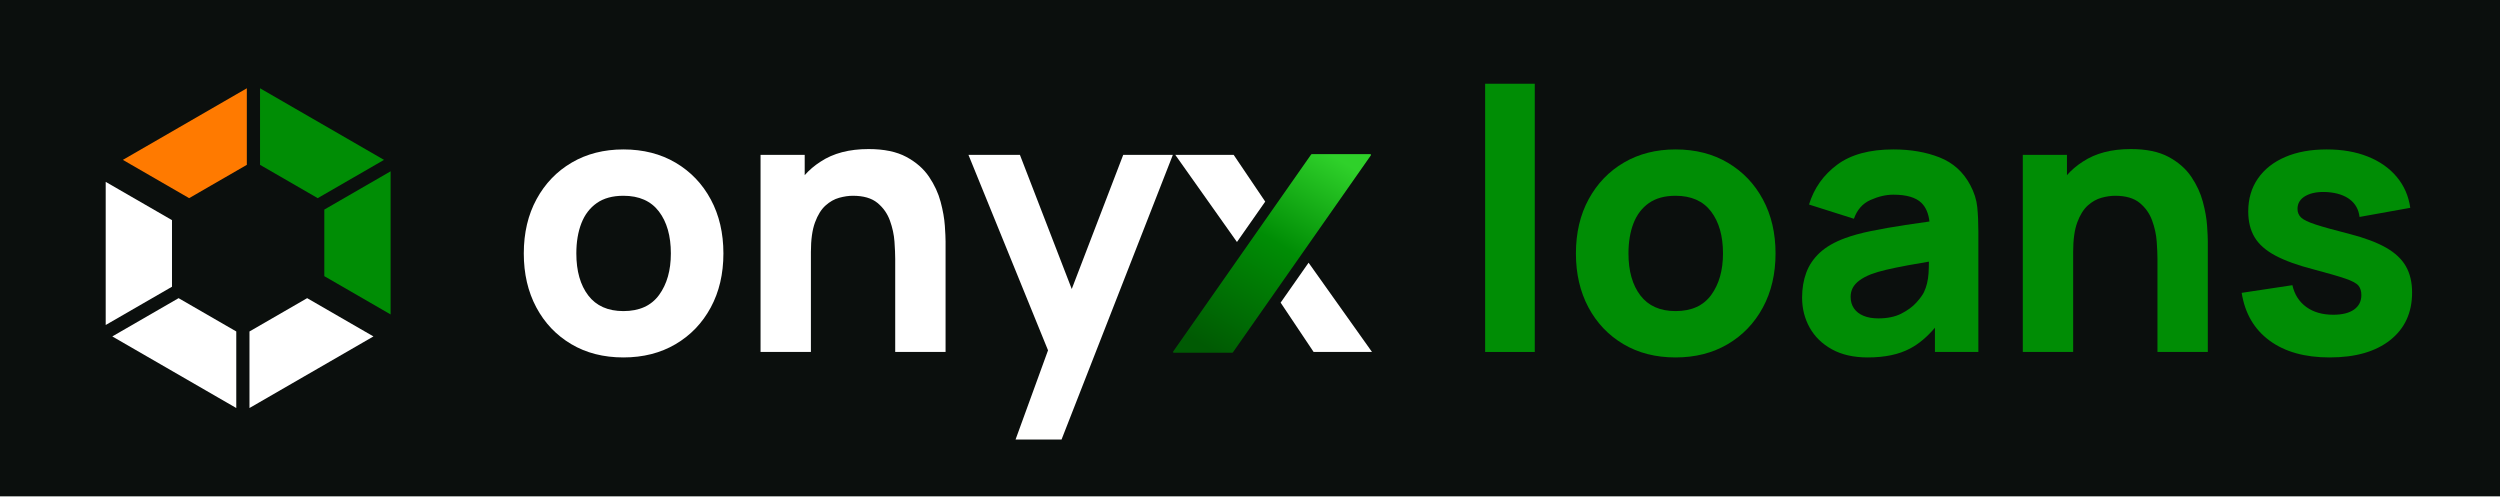
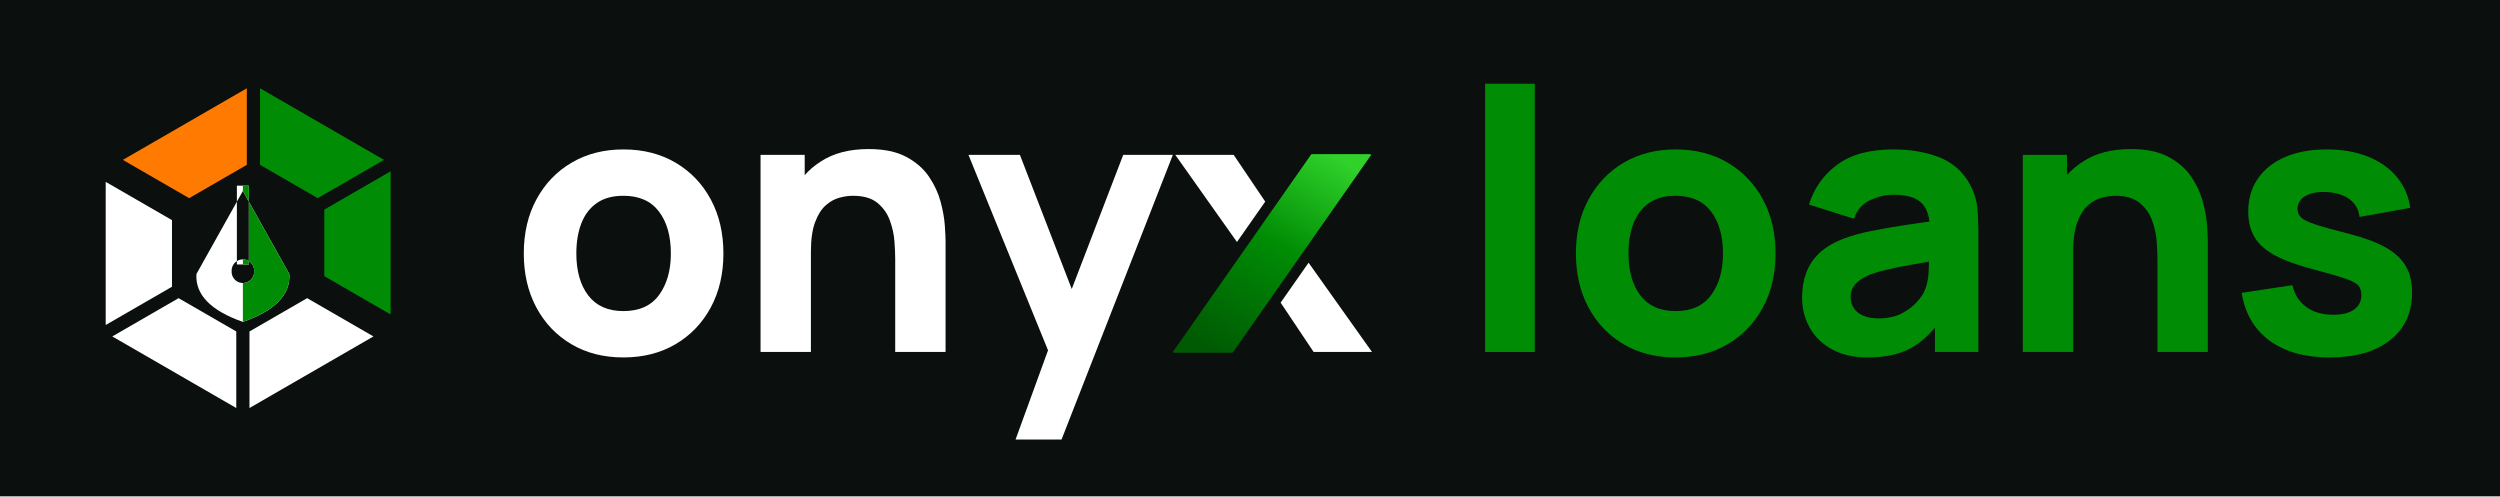
<svg xmlns="http://www.w3.org/2000/svg" viewBox="0 0 947 188" width="947" height="188">
  <rect width="947" height="188" rx="0" fill="#0B0F0D" />
  <g transform="translate(24,24)">
    <g transform="translate(0,4)">
      <polygon points="74.50,5.44 121.46,32.56 96.35,47.06 74.50,34.44" fill="#008D05" />
      <polygon points="123.96,36.89 123.96,91.11 98.85,76.61 98.85,51.39" fill="#008D05" />
      <polygon points="117.46,99.44 70.50,126.56 70.50,97.56 92.35,84.94" fill="#FFFFFF" />
      <polygon points="65.50,126.56 18.54,99.44 43.65,84.94 65.50,97.56" fill="#FFFFFF" />
      <polygon points="16.04,95.11 16.04,40.89 41.15,55.39 41.15,80.61" fill="#FFFFFF" />
      <polygon points="22.54,32.56 69.50,5.44 69.50,34.44 47.65,47.06" fill="#FF7A00" />
+       <path d="M68.00 44.34 L85.60 75.80 Q86.30 87.53 68.00 93.93 Q49.70 87.53 50.40 75.80 Z M72.27 74.73 a4.27 4.27 0 1 1 -8.53 0 a4.27 4.27 0 1 1 8.53 0 Z M65.73 42.34 L65.73 72.17 L70.27 72.17 L70.27 42.34 Z" fill="#FFFFFF" fill-rule="evenodd" />
+       <clipPath id="u34">
+         <rect x="68.00" y="39.34" width="35.19" height="58.65" />
+       </clipPath>
+       <path d="M68.00 44.34 L85.60 75.80 Q86.30 87.53 68.00 93.93 Q49.70 87.53 50.40 75.80 Z M72.27 74.73 a4.27 4.27 0 1 1 -8.53 0 a4.27 4.27 0 1 1 8.53 0 Z M65.73 42.34 L65.73 72.17 L70.27 72.17 L70.27 42.34 Z" fill="#008D05" fill-rule="evenodd" clip-path="url(#u34)" />
    </g>
    <path d="M212.151 111.398Q200.885 111.398 192.383 106.352Q183.881 101.306 179.147 92.425Q174.412 83.543 174.412 72.0Q174.412 60.319 179.25 51.437Q184.089 42.556 192.59 37.579Q201.092 32.602 212.151 32.602Q223.417 32.602 231.953 37.648Q240.489 42.694 245.259 51.575Q250.028 60.457 250.028 72.0Q250.028 83.612 245.224 92.494Q240.42 101.375 231.884 106.386Q223.348 111.398 212.151 111.398ZM212.151 93.841Q221.205 93.841 225.664 87.724Q230.122 81.607 230.122 72.0Q230.122 62.047 225.594 56.103Q221.067 50.159 212.151 50.159Q205.999 50.159 202.06 52.923Q198.12 55.688 196.219 60.595Q194.318 65.503 194.318 72.0Q194.318 82.022 198.846 87.932Q203.373 93.841 212.151 93.841Z" fill="#FFFFFF" />
    <path d="M315.105 109.324V74.074Q315.105 71.516 314.829 67.542Q314.552 63.568 313.101 59.559Q311.649 55.55 308.366 52.854Q305.083 50.159 299.07 50.159Q296.65 50.159 293.886 50.919Q291.121 51.679 288.702 53.856Q286.283 56.034 284.728 60.25Q283.172 64.466 283.172 71.447V109.324H264.096V34.676H280.822V42.348Q283.38 39.445 286.836 37.233Q294.024 32.464 305.014 32.464Q313.792 32.464 319.321 35.436Q324.851 38.408 327.927 42.97Q331.002 47.532 332.316 52.474Q333.629 57.416 333.905 61.494Q334.182 65.572 334.182 67.438V109.324Z" fill="#FFFFFF" />
    <path d="M360.691 142.501 372.994 108.702 342.858 34.676H362.35L381.979 85.478L401.471 34.676H420.271L378.109 142.501Z" fill="#FFFFFF" />
-     <clipPath id="u29">
+     <clipPath id="u37">
      <path clip-rule="evenodd" d="M370.7 -15.3 H545.7 V159.3 H370.7 Z M410.17,116.79 L442.80,116.79 L505.50,27.21 L472.88,27.21 Z" />
    </clipPath>
-     <path d="M420.654 109.324 447.333 71.585 421.206 34.676H443.324L458.254 56.794L472.907 34.676H495.025L468.898 71.585L495.716 109.324H473.598L458.254 86.377L442.771 109.324Z" fill="#FFFFFF" clip-path="url(#u29)" />
-     <linearGradient id="u28" gradientUnits="userSpaceOnUse" x1="436.0" y1="109.3" x2="480.3" y2="34.7">
+     <path d="M420.654 109.324 447.333 71.585 421.206 34.676H443.324L458.254 56.794L472.907 34.676H495.025L468.898 71.585L495.716 109.324H473.598L458.254 86.377L442.771 109.324Z" fill="#FFFFFF" clip-path="url(#u37)" />
+     <linearGradient id="u36" gradientUnits="userSpaceOnUse" x1="436.0" y1="109.3" x2="480.3" y2="34.7">
      <stop offset="0.0" stop-color="#005A03" />
      <stop offset="0.55" stop-color="#008D05" />
      <stop offset="1.0" stop-color="#2FD12A" />
    </linearGradient>
-     <polygon points="420.65,109.32 442.77,109.32 495.03,34.68 472.91,34.68" fill="url(#u28)" stroke="url(#u28)" stroke-width="0.6" stroke-linejoin="round" />
+     <polygon points="420.65,109.32 442.77,109.32 495.03,34.68 472.91,34.68" fill="url(#u36)" stroke="url(#u36)" stroke-width="0.6" stroke-linejoin="round" />
    <path d="M538.57 109.324V7.72H557.37V109.324Z" fill="#008D05" />
    <path d="M610.697 111.398Q599.431 111.398 590.929 106.352Q582.428 101.306 577.693 92.425Q572.958 83.543 572.958 72.0Q572.958 60.319 577.797 51.437Q582.635 42.556 591.137 37.579Q599.638 32.602 610.697 32.602Q621.963 32.602 630.5 37.648Q639.036 42.694 643.805 51.575Q648.574 60.457 648.574 72.0Q648.574 83.612 643.77 92.494Q638.967 101.375 630.43 106.386Q621.894 111.398 610.697 111.398ZM610.697 93.841Q619.752 93.841 624.21 87.724Q628.668 81.607 628.668 72.0Q628.668 62.047 624.141 56.103Q619.613 50.159 610.697 50.159Q604.546 50.159 600.606 52.923Q596.666 55.688 594.765 60.595Q592.865 65.503 592.865 72.0Q592.865 82.022 597.392 87.932Q601.919 93.841 610.697 93.841Z" fill="#008D05" />
    <path d="M683.516 111.398Q675.498 111.398 669.934 108.322Q664.37 105.246 661.501 100.097Q658.633 94.947 658.633 88.727Q658.633 83.543 660.223 79.257Q661.812 74.972 665.372 71.689Q668.932 68.406 674.945 66.194Q679.092 64.673 684.829 63.498Q690.566 62.323 697.823 61.218Q702.109 60.595 706.878 59.904Q706.325 55.273 703.837 52.854Q700.657 49.744 693.192 49.744Q689.045 49.744 684.552 51.748Q680.06 53.753 678.263 58.867L661.26 53.476Q664.093 44.214 671.904 38.408Q679.714 32.602 693.192 32.602Q703.076 32.602 710.748 35.644Q718.421 38.685 722.36 46.15Q724.572 50.297 724.987 54.444Q725.402 58.591 725.402 63.706V109.324H708.951V100.131Q704.528 105.384 699.551 108.011Q693.192 111.398 683.516 111.398ZM687.525 96.606Q692.708 96.606 696.268 94.775Q699.828 92.943 701.936 90.593Q704.044 88.243 704.804 86.653Q706.256 83.612 706.532 79.534Q706.67 77.115 706.67 75.11Q702.039 75.94 698.722 76.493Q693.538 77.46 690.358 78.221Q687.179 78.981 684.76 79.88Q681.995 80.985 680.302 82.264Q678.608 83.543 677.813 85.063Q677.019 86.584 677.019 88.45Q677.019 91.008 678.297 92.839Q679.576 94.671 681.926 95.639Q684.276 96.606 687.525 96.606Z" fill="#008D05" />
    <path d="M793.244 109.324V74.074Q793.244 71.516 792.967 67.542Q792.691 63.568 791.239 59.559Q789.788 55.55 786.505 52.854Q783.221 50.159 777.208 50.159Q774.789 50.159 772.024 50.919Q769.259 51.679 766.84 53.856Q764.421 56.034 762.866 60.25Q761.311 64.466 761.311 71.447V109.324H742.234V34.676H758.961V42.348Q761.518 39.445 764.974 37.233Q772.162 32.464 783.152 32.464Q791.93 32.464 797.46 35.436Q802.989 38.408 806.065 42.97Q809.141 47.532 810.454 52.474Q811.767 57.416 812.044 61.494Q812.32 65.572 812.32 67.438V109.324Z" fill="#008D05" />
    <path d="M858.459 111.398Q844.359 111.398 835.685 105.004Q827.01 98.611 825.144 86.93L844.359 84.027Q845.534 89.28 849.577 92.252Q853.621 95.224 859.841 95.224Q864.956 95.224 867.721 93.254Q870.486 91.284 870.486 87.759Q870.486 85.547 869.38 84.199Q868.274 82.852 864.438 81.538Q860.602 80.225 852.515 78.082Q843.391 75.732 837.931 72.829Q832.471 69.926 830.051 65.883Q827.632 61.84 827.632 56.103Q827.632 48.914 831.296 43.627Q834.959 38.339 841.629 35.471Q848.299 32.602 857.353 32.602Q866.131 32.602 872.905 35.298Q879.678 37.994 883.86 42.97Q888.042 47.947 889.009 54.72L869.795 58.176Q869.311 54.029 866.2 51.61Q863.09 49.191 857.768 48.776Q852.584 48.431 849.439 50.159Q846.294 51.887 846.294 55.135Q846.294 57.07 847.642 58.384Q848.99 59.697 853.241 61.079Q857.491 62.462 866.2 64.673Q874.702 66.885 879.851 69.823Q885.001 72.76 887.351 76.873Q889.701 80.985 889.701 86.791Q889.701 98.265 881.406 104.831Q873.112 111.398 858.459 111.398Z" fill="#008D05" />
  </g>
</svg>
